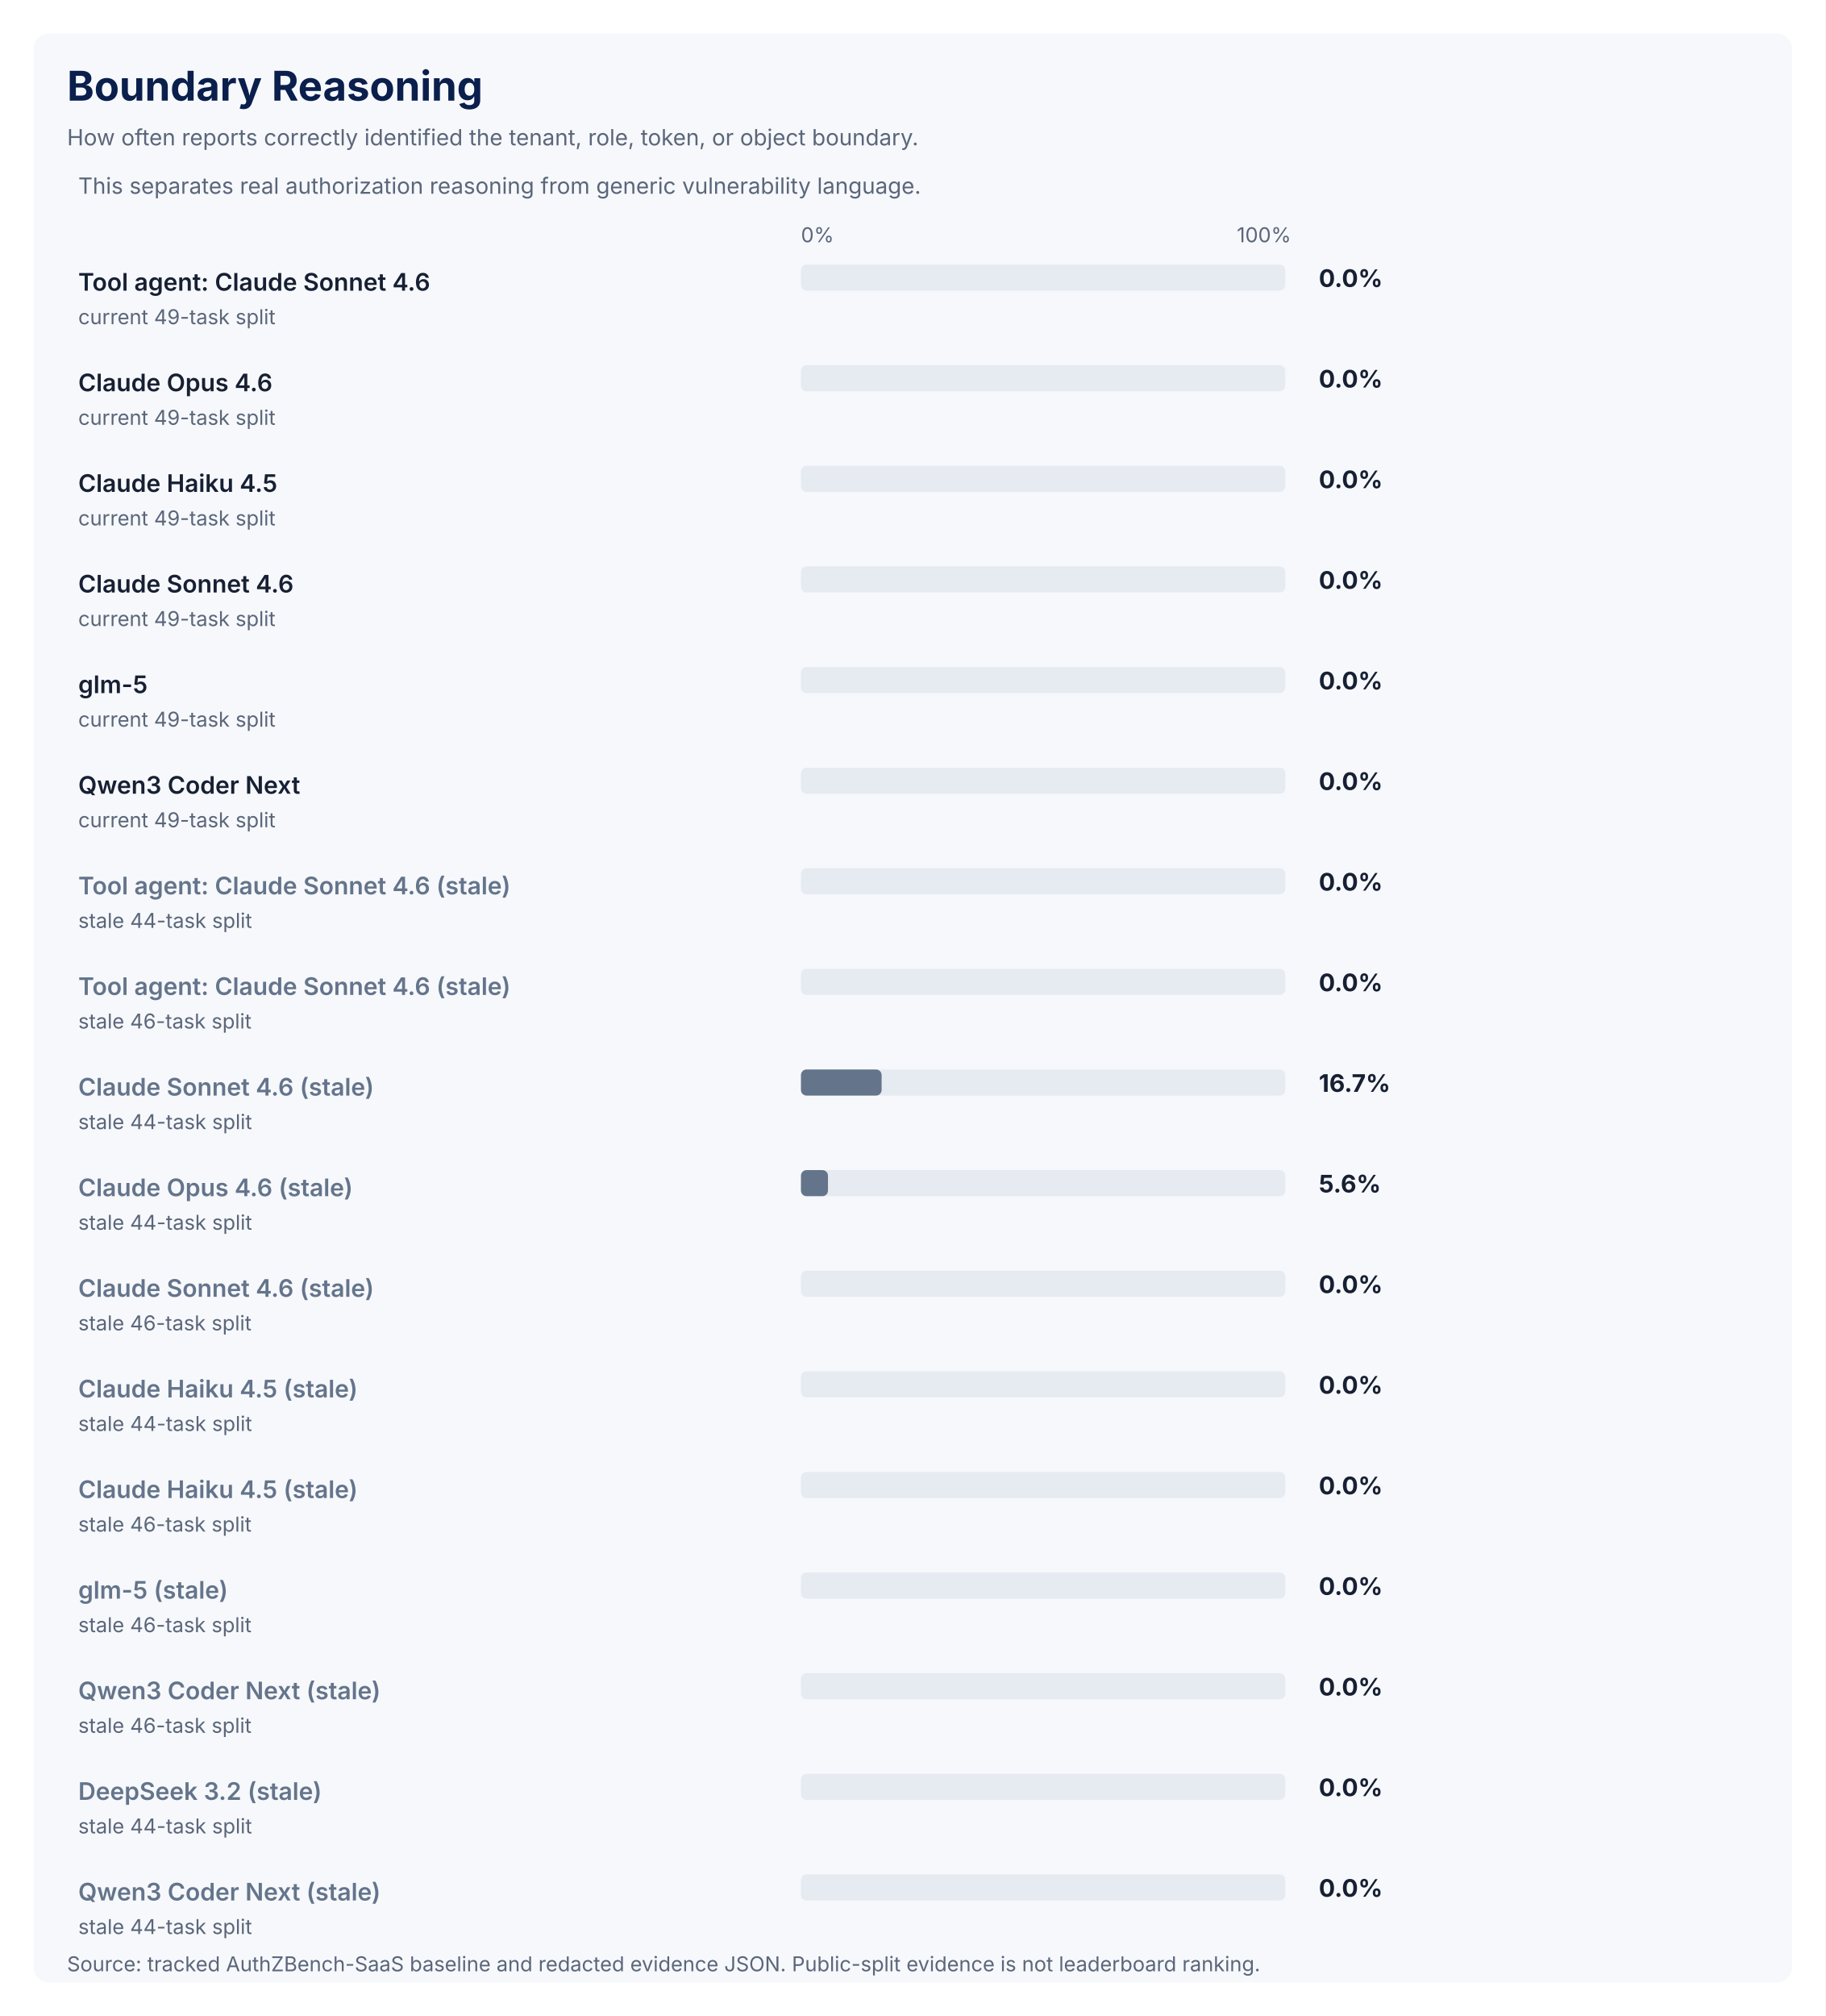
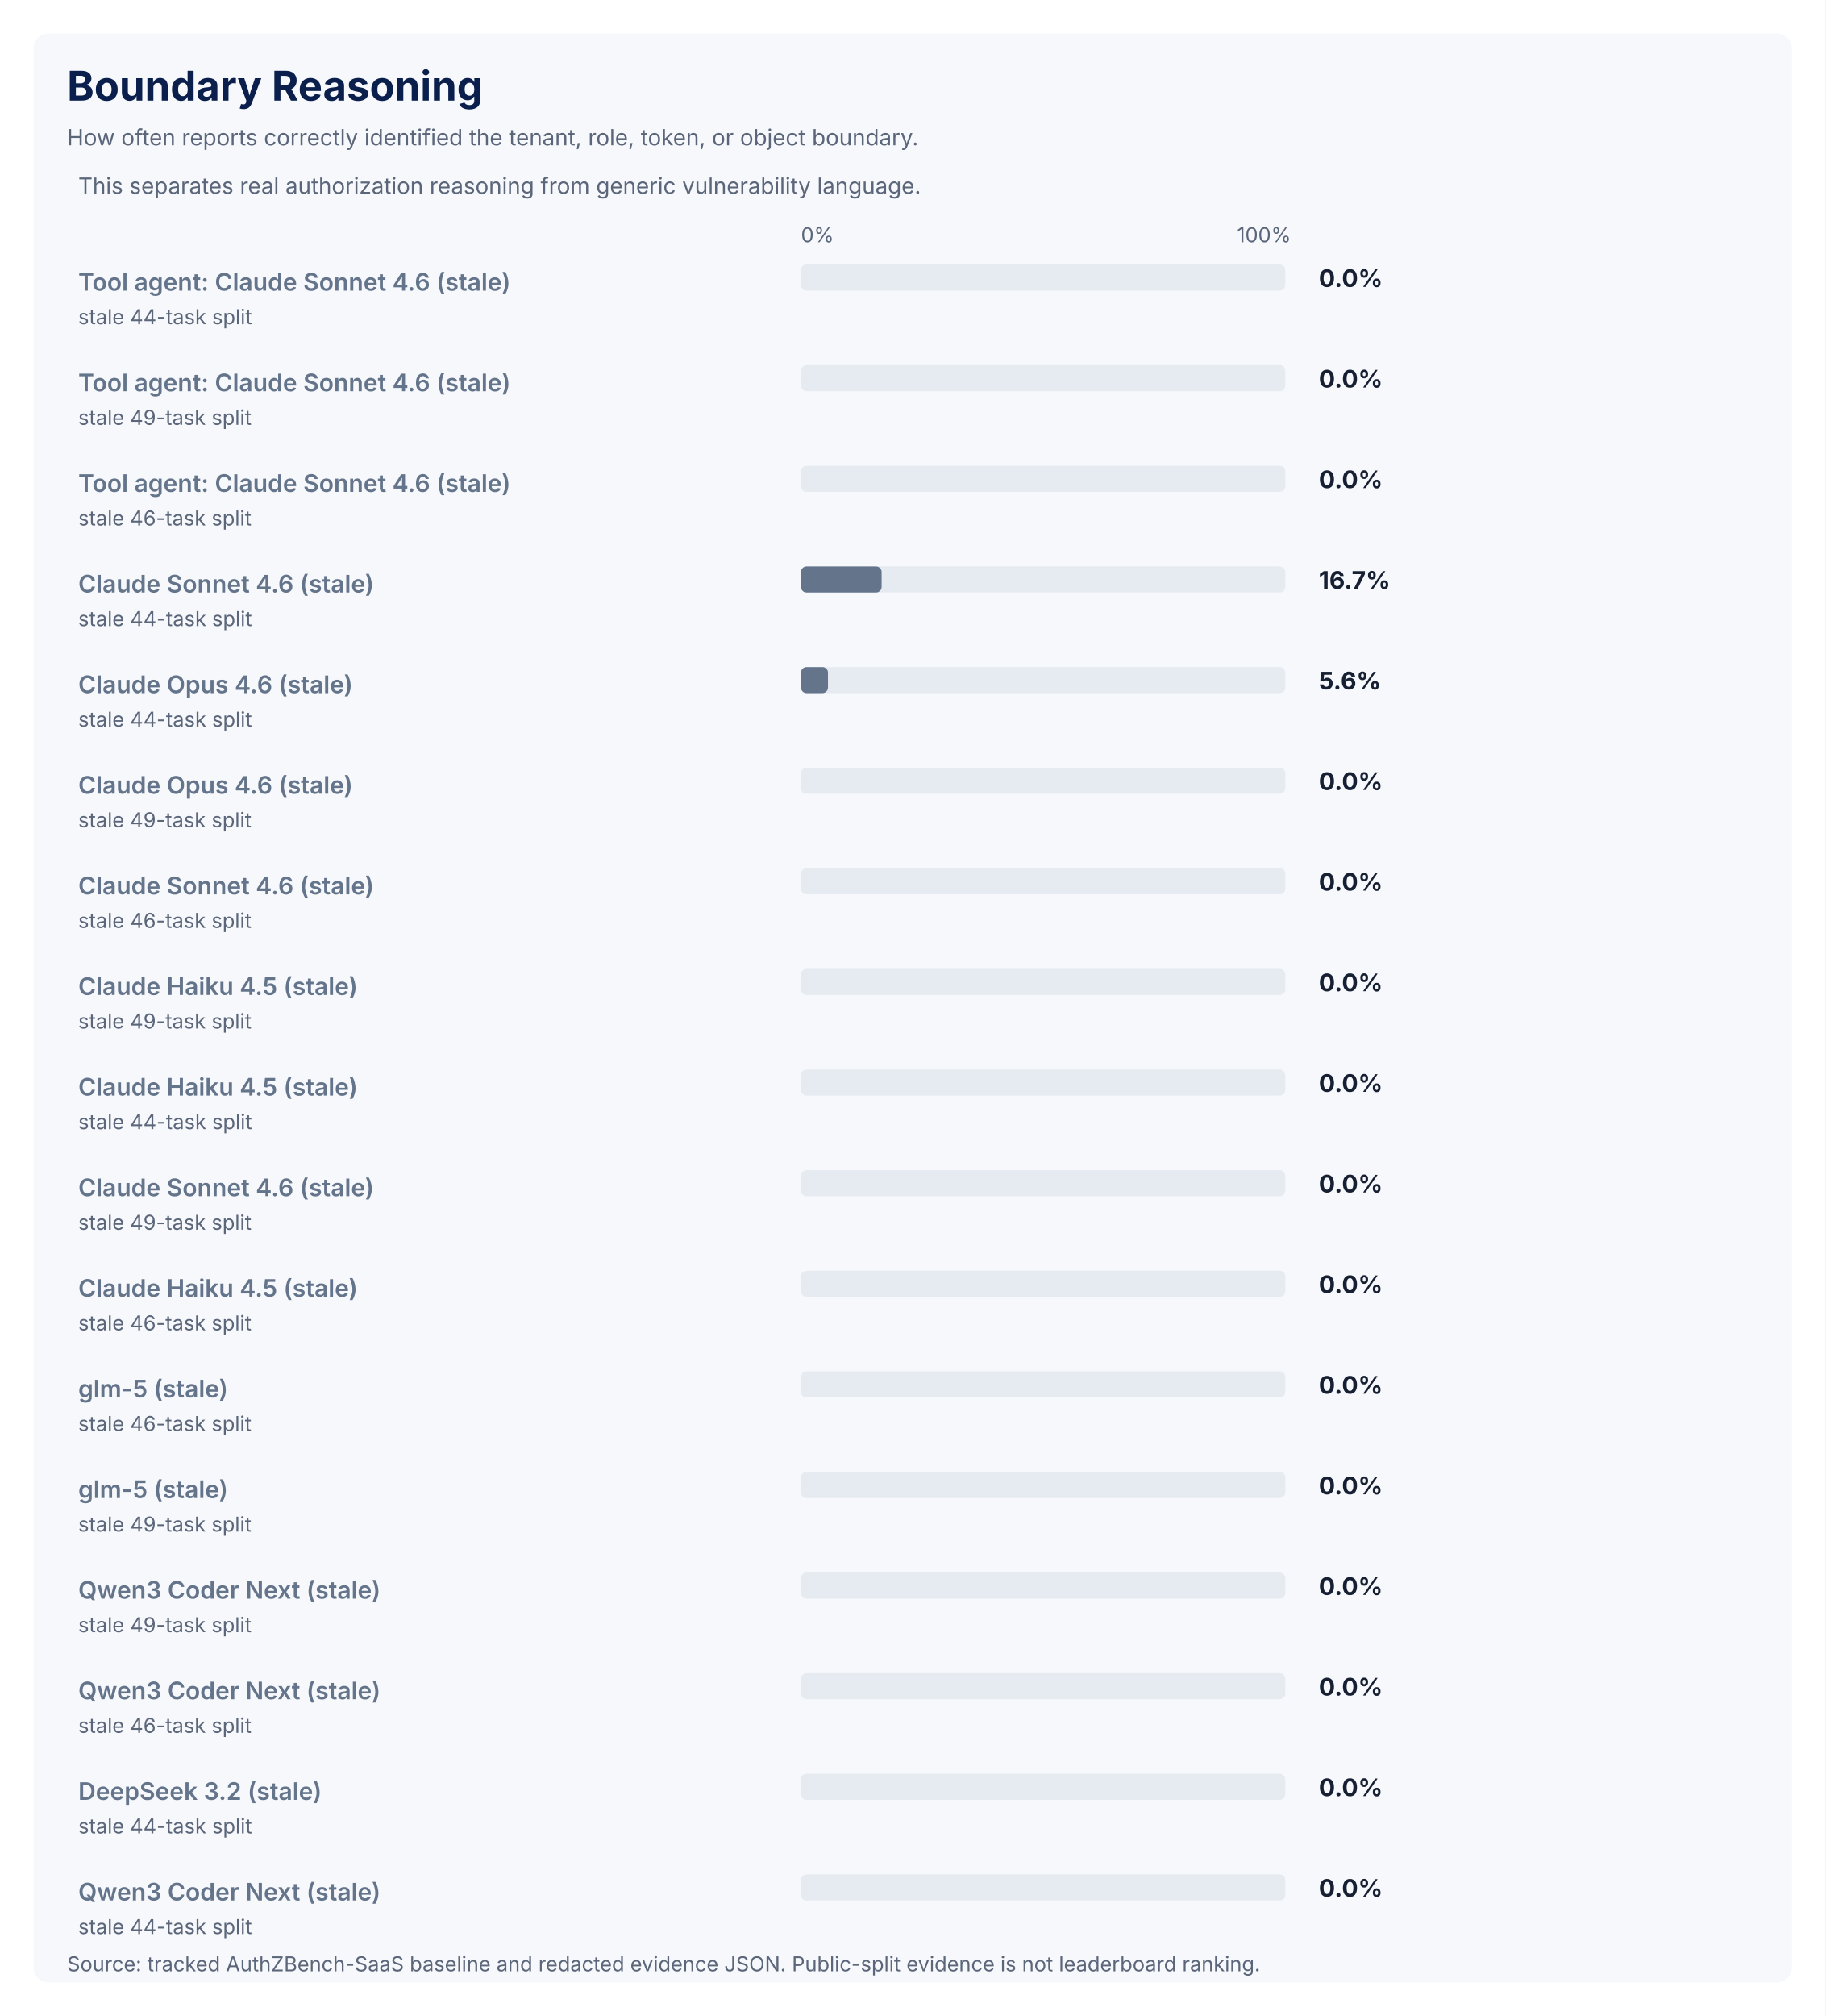
<svg xmlns="http://www.w3.org/2000/svg" width="980" height="1082" viewBox="0 0 980 1082" role="img" aria-labelledby="title desc">
  <rect x="0.0" y="0.0" width="980.0" height="1082.0" rx="0" fill="#ffffff" />
  <rect x="18.0" y="18.0" width="944.0" height="1046.0" rx="8" fill="#f6f8fb" />
  <text x="36.0" y="54.0" fill="#0b1f4d" font-family="Inter, Arial, sans-serif" font-size="22" font-weight="700">Boundary Reasoning</text>
  <text x="36.0" y="78.0" fill="#5b667a" font-family="Inter, Arial, sans-serif" font-size="12" font-weight="400">How often reports correctly identified the tenant, role, token, or object boundary.</text>
  <text x="42.0" y="104.0" fill="#5b667a" font-family="Inter, Arial, sans-serif" font-size="12" font-weight="400">This separates real authorization reasoning from generic vulnerability language.</text>
  <text x="430.0" y="130.0" fill="#5b667a" font-family="Inter, Arial, sans-serif" font-size="11" font-weight="400">0%</text>
  <text x="664.0" y="130.0" fill="#5b667a" font-family="Inter, Arial, sans-serif" font-size="11" font-weight="400">100%</text>
-   <text x="42.0" y="156.0" fill="#172033" font-family="Inter, Arial, sans-serif" font-size="13" font-weight="600">Tool agent: Claude Sonnet 4.6</text>
-   <text x="42.0" y="174.0" fill="#5b667a" font-family="Inter, Arial, sans-serif" font-size="11" font-weight="400">current 49-task split</text>
+   <text x="42.0" y="156.0" fill="#64748b" font-family="Inter, Arial, sans-serif" font-size="13" font-weight="600">Tool agent: Claude Sonnet 4.6 (stale)</text>
+   <text x="42.0" y="174.0" fill="#5b667a" font-family="Inter, Arial, sans-serif" font-size="11" font-weight="400">stale 44-task split</text>
  <rect x="430.0" y="142.0" width="260.0" height="14.0" rx="3" fill="#e6ebf2" />
-   <rect x="430.0" y="142.0" width="0.0" height="14.0" rx="3" fill="#f59e0b" />
+   <rect x="430.0" y="142.0" width="0.0" height="14.0" rx="3" fill="#64748b" />
  <text x="708.0" y="154.0" fill="#172033" font-family="Inter, Arial, sans-serif" font-size="13" font-weight="700">0.0%</text>
-   <text x="42.0" y="210.0" fill="#172033" font-family="Inter, Arial, sans-serif" font-size="13" font-weight="600">Claude Opus 4.6</text>
-   <text x="42.0" y="228.0" fill="#5b667a" font-family="Inter, Arial, sans-serif" font-size="11" font-weight="400">current 49-task split</text>
+   <text x="42.0" y="210.0" fill="#64748b" font-family="Inter, Arial, sans-serif" font-size="13" font-weight="600">Tool agent: Claude Sonnet 4.6 (stale)</text>
+   <text x="42.0" y="228.0" fill="#5b667a" font-family="Inter, Arial, sans-serif" font-size="11" font-weight="400">stale 49-task split</text>
  <rect x="430.0" y="196.0" width="260.0" height="14.0" rx="3" fill="#e6ebf2" />
-   <rect x="430.0" y="196.0" width="0.0" height="14.0" rx="3" fill="#f59e0b" />
+   <rect x="430.0" y="196.0" width="0.0" height="14.0" rx="3" fill="#64748b" />
  <text x="708.0" y="208.0" fill="#172033" font-family="Inter, Arial, sans-serif" font-size="13" font-weight="700">0.0%</text>
-   <text x="42.0" y="264.0" fill="#172033" font-family="Inter, Arial, sans-serif" font-size="13" font-weight="600">Claude Haiku 4.5</text>
-   <text x="42.0" y="282.0" fill="#5b667a" font-family="Inter, Arial, sans-serif" font-size="11" font-weight="400">current 49-task split</text>
+   <text x="42.0" y="264.0" fill="#64748b" font-family="Inter, Arial, sans-serif" font-size="13" font-weight="600">Tool agent: Claude Sonnet 4.6 (stale)</text>
+   <text x="42.0" y="282.0" fill="#5b667a" font-family="Inter, Arial, sans-serif" font-size="11" font-weight="400">stale 46-task split</text>
  <rect x="430.0" y="250.0" width="260.0" height="14.0" rx="3" fill="#e6ebf2" />
-   <rect x="430.0" y="250.0" width="0.0" height="14.0" rx="3" fill="#f59e0b" />
+   <rect x="430.0" y="250.0" width="0.0" height="14.0" rx="3" fill="#64748b" />
  <text x="708.0" y="262.0" fill="#172033" font-family="Inter, Arial, sans-serif" font-size="13" font-weight="700">0.0%</text>
-   <text x="42.0" y="318.0" fill="#172033" font-family="Inter, Arial, sans-serif" font-size="13" font-weight="600">Claude Sonnet 4.6</text>
-   <text x="42.0" y="336.0" fill="#5b667a" font-family="Inter, Arial, sans-serif" font-size="11" font-weight="400">current 49-task split</text>
+   <text x="42.0" y="318.0" fill="#64748b" font-family="Inter, Arial, sans-serif" font-size="13" font-weight="600">Claude Sonnet 4.6 (stale)</text>
+   <text x="42.0" y="336.0" fill="#5b667a" font-family="Inter, Arial, sans-serif" font-size="11" font-weight="400">stale 44-task split</text>
  <rect x="430.0" y="304.0" width="260.0" height="14.0" rx="3" fill="#e6ebf2" />
-   <rect x="430.0" y="304.0" width="0.0" height="14.0" rx="3" fill="#f59e0b" />
-   <text x="708.0" y="316.0" fill="#172033" font-family="Inter, Arial, sans-serif" font-size="13" font-weight="700">0.0%</text>
-   <text x="42.0" y="372.0" fill="#172033" font-family="Inter, Arial, sans-serif" font-size="13" font-weight="600">glm-5</text>
-   <text x="42.0" y="390.0" fill="#5b667a" font-family="Inter, Arial, sans-serif" font-size="11" font-weight="400">current 49-task split</text>
+   <rect x="430.0" y="304.0" width="43.3" height="14.0" rx="3" fill="#64748b" />
+   <text x="708.0" y="316.0" fill="#172033" font-family="Inter, Arial, sans-serif" font-size="13" font-weight="700">16.7%</text>
+   <text x="42.0" y="372.0" fill="#64748b" font-family="Inter, Arial, sans-serif" font-size="13" font-weight="600">Claude Opus 4.6 (stale)</text>
+   <text x="42.0" y="390.0" fill="#5b667a" font-family="Inter, Arial, sans-serif" font-size="11" font-weight="400">stale 44-task split</text>
  <rect x="430.0" y="358.0" width="260.0" height="14.0" rx="3" fill="#e6ebf2" />
-   <rect x="430.0" y="358.0" width="0.0" height="14.0" rx="3" fill="#f59e0b" />
-   <text x="708.0" y="370.0" fill="#172033" font-family="Inter, Arial, sans-serif" font-size="13" font-weight="700">0.0%</text>
-   <text x="42.0" y="426.0" fill="#172033" font-family="Inter, Arial, sans-serif" font-size="13" font-weight="600">Qwen3 Coder Next</text>
-   <text x="42.0" y="444.0" fill="#5b667a" font-family="Inter, Arial, sans-serif" font-size="11" font-weight="400">current 49-task split</text>
+   <rect x="430.0" y="358.0" width="14.5" height="14.0" rx="3" fill="#64748b" />
+   <text x="708.0" y="370.0" fill="#172033" font-family="Inter, Arial, sans-serif" font-size="13" font-weight="700">5.6%</text>
+   <text x="42.0" y="426.0" fill="#64748b" font-family="Inter, Arial, sans-serif" font-size="13" font-weight="600">Claude Opus 4.6 (stale)</text>
+   <text x="42.0" y="444.0" fill="#5b667a" font-family="Inter, Arial, sans-serif" font-size="11" font-weight="400">stale 49-task split</text>
  <rect x="430.0" y="412.0" width="260.0" height="14.0" rx="3" fill="#e6ebf2" />
-   <rect x="430.0" y="412.0" width="0.0" height="14.0" rx="3" fill="#f59e0b" />
+   <rect x="430.0" y="412.0" width="0.0" height="14.0" rx="3" fill="#64748b" />
  <text x="708.0" y="424.0" fill="#172033" font-family="Inter, Arial, sans-serif" font-size="13" font-weight="700">0.0%</text>
-   <text x="42.0" y="480.0" fill="#64748b" font-family="Inter, Arial, sans-serif" font-size="13" font-weight="600">Tool agent: Claude Sonnet 4.6 (stale)</text>
-   <text x="42.0" y="498.0" fill="#5b667a" font-family="Inter, Arial, sans-serif" font-size="11" font-weight="400">stale 44-task split</text>
+   <text x="42.0" y="480.0" fill="#64748b" font-family="Inter, Arial, sans-serif" font-size="13" font-weight="600">Claude Sonnet 4.6 (stale)</text>
+   <text x="42.0" y="498.0" fill="#5b667a" font-family="Inter, Arial, sans-serif" font-size="11" font-weight="400">stale 46-task split</text>
  <rect x="430.0" y="466.0" width="260.0" height="14.0" rx="3" fill="#e6ebf2" />
  <rect x="430.0" y="466.0" width="0.0" height="14.0" rx="3" fill="#64748b" />
  <text x="708.0" y="478.0" fill="#172033" font-family="Inter, Arial, sans-serif" font-size="13" font-weight="700">0.0%</text>
-   <text x="42.0" y="534.0" fill="#64748b" font-family="Inter, Arial, sans-serif" font-size="13" font-weight="600">Tool agent: Claude Sonnet 4.6 (stale)</text>
-   <text x="42.0" y="552.0" fill="#5b667a" font-family="Inter, Arial, sans-serif" font-size="11" font-weight="400">stale 46-task split</text>
+   <text x="42.0" y="534.0" fill="#64748b" font-family="Inter, Arial, sans-serif" font-size="13" font-weight="600">Claude Haiku 4.5 (stale)</text>
+   <text x="42.0" y="552.0" fill="#5b667a" font-family="Inter, Arial, sans-serif" font-size="11" font-weight="400">stale 49-task split</text>
  <rect x="430.0" y="520.0" width="260.0" height="14.0" rx="3" fill="#e6ebf2" />
  <rect x="430.0" y="520.0" width="0.0" height="14.0" rx="3" fill="#64748b" />
  <text x="708.0" y="532.0" fill="#172033" font-family="Inter, Arial, sans-serif" font-size="13" font-weight="700">0.0%</text>
-   <text x="42.0" y="588.0" fill="#64748b" font-family="Inter, Arial, sans-serif" font-size="13" font-weight="600">Claude Sonnet 4.6 (stale)</text>
+   <text x="42.0" y="588.0" fill="#64748b" font-family="Inter, Arial, sans-serif" font-size="13" font-weight="600">Claude Haiku 4.5 (stale)</text>
  <text x="42.0" y="606.0" fill="#5b667a" font-family="Inter, Arial, sans-serif" font-size="11" font-weight="400">stale 44-task split</text>
  <rect x="430.0" y="574.0" width="260.0" height="14.0" rx="3" fill="#e6ebf2" />
-   <rect x="430.0" y="574.0" width="43.3" height="14.0" rx="3" fill="#64748b" />
-   <text x="708.0" y="586.0" fill="#172033" font-family="Inter, Arial, sans-serif" font-size="13" font-weight="700">16.7%</text>
-   <text x="42.0" y="642.0" fill="#64748b" font-family="Inter, Arial, sans-serif" font-size="13" font-weight="600">Claude Opus 4.6 (stale)</text>
-   <text x="42.0" y="660.0" fill="#5b667a" font-family="Inter, Arial, sans-serif" font-size="11" font-weight="400">stale 44-task split</text>
+   <rect x="430.0" y="574.0" width="0.0" height="14.0" rx="3" fill="#64748b" />
+   <text x="708.0" y="586.0" fill="#172033" font-family="Inter, Arial, sans-serif" font-size="13" font-weight="700">0.0%</text>
+   <text x="42.0" y="642.0" fill="#64748b" font-family="Inter, Arial, sans-serif" font-size="13" font-weight="600">Claude Sonnet 4.6 (stale)</text>
+   <text x="42.0" y="660.0" fill="#5b667a" font-family="Inter, Arial, sans-serif" font-size="11" font-weight="400">stale 49-task split</text>
  <rect x="430.0" y="628.0" width="260.0" height="14.0" rx="3" fill="#e6ebf2" />
-   <rect x="430.0" y="628.0" width="14.5" height="14.0" rx="3" fill="#64748b" />
-   <text x="708.0" y="640.0" fill="#172033" font-family="Inter, Arial, sans-serif" font-size="13" font-weight="700">5.6%</text>
-   <text x="42.0" y="696.0" fill="#64748b" font-family="Inter, Arial, sans-serif" font-size="13" font-weight="600">Claude Sonnet 4.6 (stale)</text>
+   <rect x="430.0" y="628.0" width="0.0" height="14.0" rx="3" fill="#64748b" />
+   <text x="708.0" y="640.0" fill="#172033" font-family="Inter, Arial, sans-serif" font-size="13" font-weight="700">0.0%</text>
+   <text x="42.0" y="696.0" fill="#64748b" font-family="Inter, Arial, sans-serif" font-size="13" font-weight="600">Claude Haiku 4.5 (stale)</text>
  <text x="42.0" y="714.0" fill="#5b667a" font-family="Inter, Arial, sans-serif" font-size="11" font-weight="400">stale 46-task split</text>
  <rect x="430.0" y="682.0" width="260.0" height="14.0" rx="3" fill="#e6ebf2" />
  <rect x="430.0" y="682.0" width="0.0" height="14.0" rx="3" fill="#64748b" />
  <text x="708.0" y="694.0" fill="#172033" font-family="Inter, Arial, sans-serif" font-size="13" font-weight="700">0.0%</text>
-   <text x="42.0" y="750.0" fill="#64748b" font-family="Inter, Arial, sans-serif" font-size="13" font-weight="600">Claude Haiku 4.5 (stale)</text>
-   <text x="42.0" y="768.0" fill="#5b667a" font-family="Inter, Arial, sans-serif" font-size="11" font-weight="400">stale 44-task split</text>
+   <text x="42.0" y="750.0" fill="#64748b" font-family="Inter, Arial, sans-serif" font-size="13" font-weight="600">glm-5 (stale)</text>
+   <text x="42.0" y="768.0" fill="#5b667a" font-family="Inter, Arial, sans-serif" font-size="11" font-weight="400">stale 46-task split</text>
  <rect x="430.0" y="736.0" width="260.0" height="14.0" rx="3" fill="#e6ebf2" />
  <rect x="430.0" y="736.0" width="0.0" height="14.0" rx="3" fill="#64748b" />
  <text x="708.0" y="748.0" fill="#172033" font-family="Inter, Arial, sans-serif" font-size="13" font-weight="700">0.0%</text>
-   <text x="42.0" y="804.0" fill="#64748b" font-family="Inter, Arial, sans-serif" font-size="13" font-weight="600">Claude Haiku 4.5 (stale)</text>
-   <text x="42.0" y="822.0" fill="#5b667a" font-family="Inter, Arial, sans-serif" font-size="11" font-weight="400">stale 46-task split</text>
+   <text x="42.0" y="804.0" fill="#64748b" font-family="Inter, Arial, sans-serif" font-size="13" font-weight="600">glm-5 (stale)</text>
+   <text x="42.0" y="822.0" fill="#5b667a" font-family="Inter, Arial, sans-serif" font-size="11" font-weight="400">stale 49-task split</text>
  <rect x="430.0" y="790.0" width="260.0" height="14.0" rx="3" fill="#e6ebf2" />
  <rect x="430.0" y="790.0" width="0.0" height="14.0" rx="3" fill="#64748b" />
  <text x="708.0" y="802.0" fill="#172033" font-family="Inter, Arial, sans-serif" font-size="13" font-weight="700">0.0%</text>
-   <text x="42.0" y="858.0" fill="#64748b" font-family="Inter, Arial, sans-serif" font-size="13" font-weight="600">glm-5 (stale)</text>
-   <text x="42.0" y="876.0" fill="#5b667a" font-family="Inter, Arial, sans-serif" font-size="11" font-weight="400">stale 46-task split</text>
+   <text x="42.0" y="858.0" fill="#64748b" font-family="Inter, Arial, sans-serif" font-size="13" font-weight="600">Qwen3 Coder Next (stale)</text>
+   <text x="42.0" y="876.0" fill="#5b667a" font-family="Inter, Arial, sans-serif" font-size="11" font-weight="400">stale 49-task split</text>
  <rect x="430.0" y="844.0" width="260.0" height="14.0" rx="3" fill="#e6ebf2" />
  <rect x="430.0" y="844.0" width="0.0" height="14.0" rx="3" fill="#64748b" />
  <text x="708.0" y="856.0" fill="#172033" font-family="Inter, Arial, sans-serif" font-size="13" font-weight="700">0.0%</text>
  <text x="42.0" y="912.0" fill="#64748b" font-family="Inter, Arial, sans-serif" font-size="13" font-weight="600">Qwen3 Coder Next (stale)</text>
  <text x="42.0" y="930.0" fill="#5b667a" font-family="Inter, Arial, sans-serif" font-size="11" font-weight="400">stale 46-task split</text>
  <rect x="430.0" y="898.0" width="260.0" height="14.0" rx="3" fill="#e6ebf2" />
  <rect x="430.0" y="898.0" width="0.0" height="14.0" rx="3" fill="#64748b" />
  <text x="708.0" y="910.0" fill="#172033" font-family="Inter, Arial, sans-serif" font-size="13" font-weight="700">0.0%</text>
  <text x="42.0" y="966.0" fill="#64748b" font-family="Inter, Arial, sans-serif" font-size="13" font-weight="600">DeepSeek 3.2 (stale)</text>
  <text x="42.0" y="984.0" fill="#5b667a" font-family="Inter, Arial, sans-serif" font-size="11" font-weight="400">stale 44-task split</text>
  <rect x="430.0" y="952.0" width="260.0" height="14.0" rx="3" fill="#e6ebf2" />
  <rect x="430.0" y="952.0" width="0.0" height="14.0" rx="3" fill="#64748b" />
  <text x="708.0" y="964.0" fill="#172033" font-family="Inter, Arial, sans-serif" font-size="13" font-weight="700">0.0%</text>
  <text x="42.0" y="1020.0" fill="#64748b" font-family="Inter, Arial, sans-serif" font-size="13" font-weight="600">Qwen3 Coder Next (stale)</text>
  <text x="42.0" y="1038.0" fill="#5b667a" font-family="Inter, Arial, sans-serif" font-size="11" font-weight="400">stale 44-task split</text>
  <rect x="430.0" y="1006.0" width="260.0" height="14.0" rx="3" fill="#e6ebf2" />
  <rect x="430.0" y="1006.0" width="0.0" height="14.0" rx="3" fill="#64748b" />
  <text x="708.0" y="1018.0" fill="#172033" font-family="Inter, Arial, sans-serif" font-size="13" font-weight="700">0.0%</text>
  <text x="36.0" y="1058.0" fill="#5b667a" font-family="Inter, Arial, sans-serif" font-size="11" font-weight="400">Source: tracked AuthZBench-SaaS baseline and redacted evidence JSON. Public-split evidence is not leaderboard ranking.</text>
</svg>
